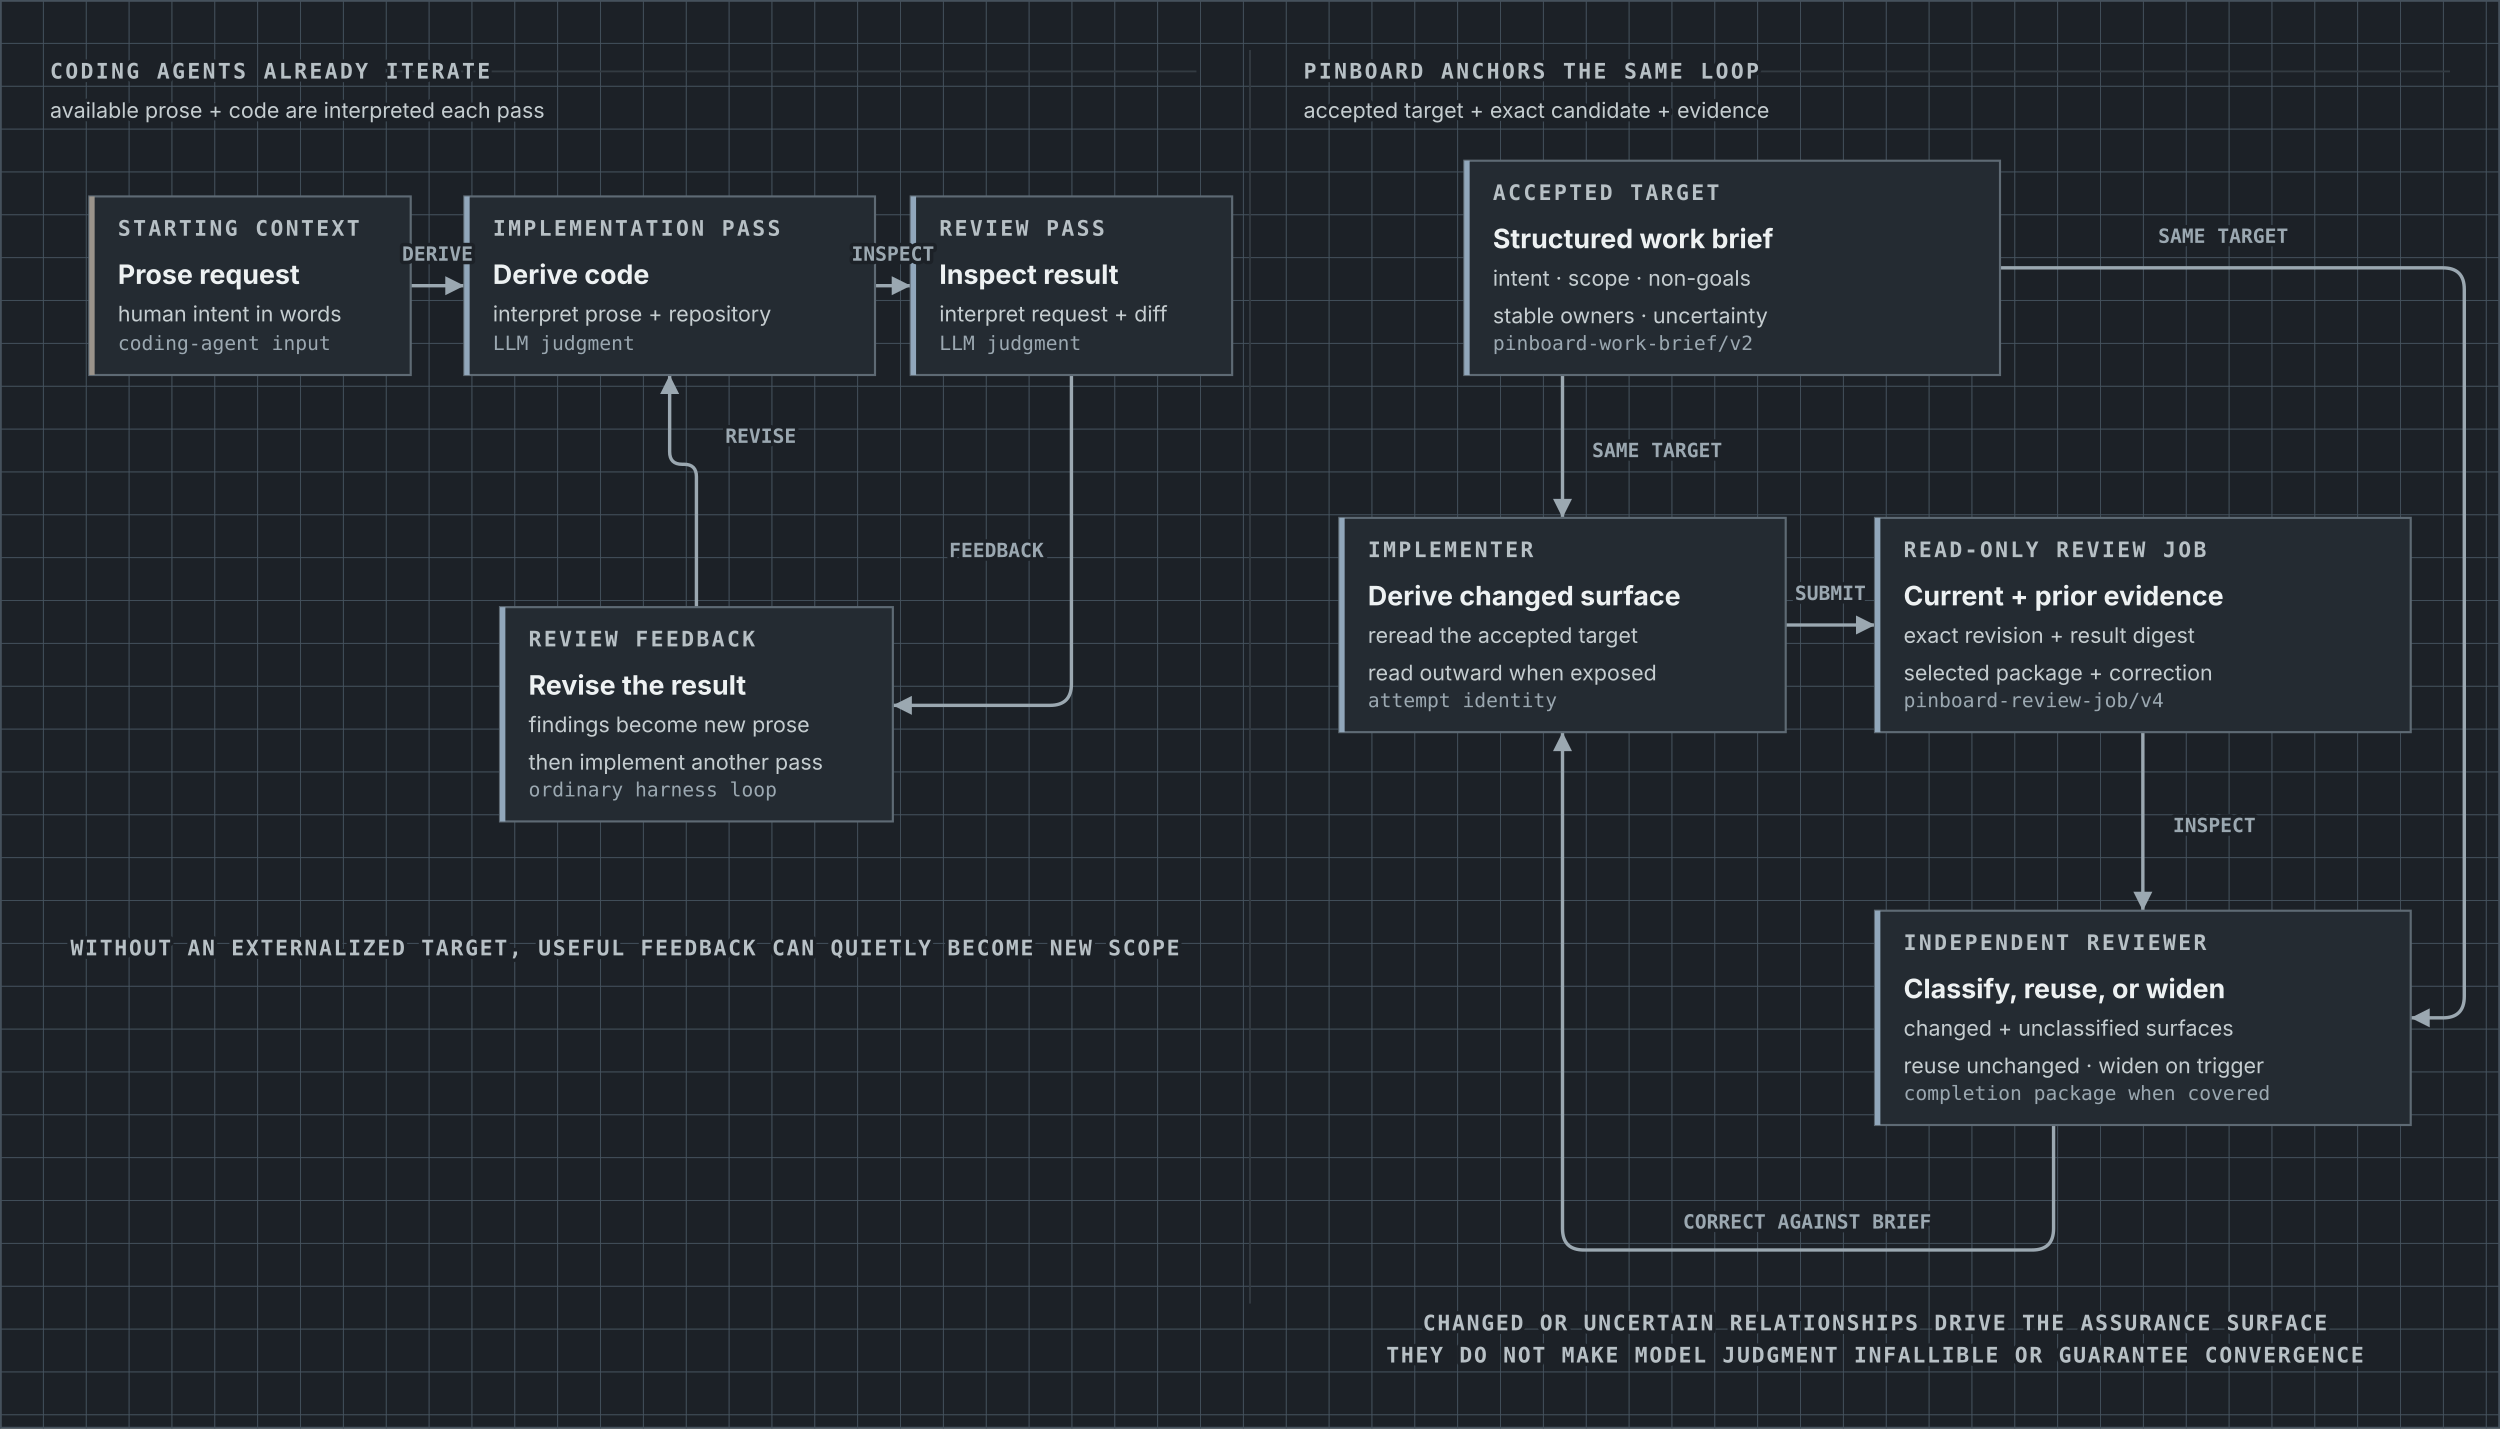
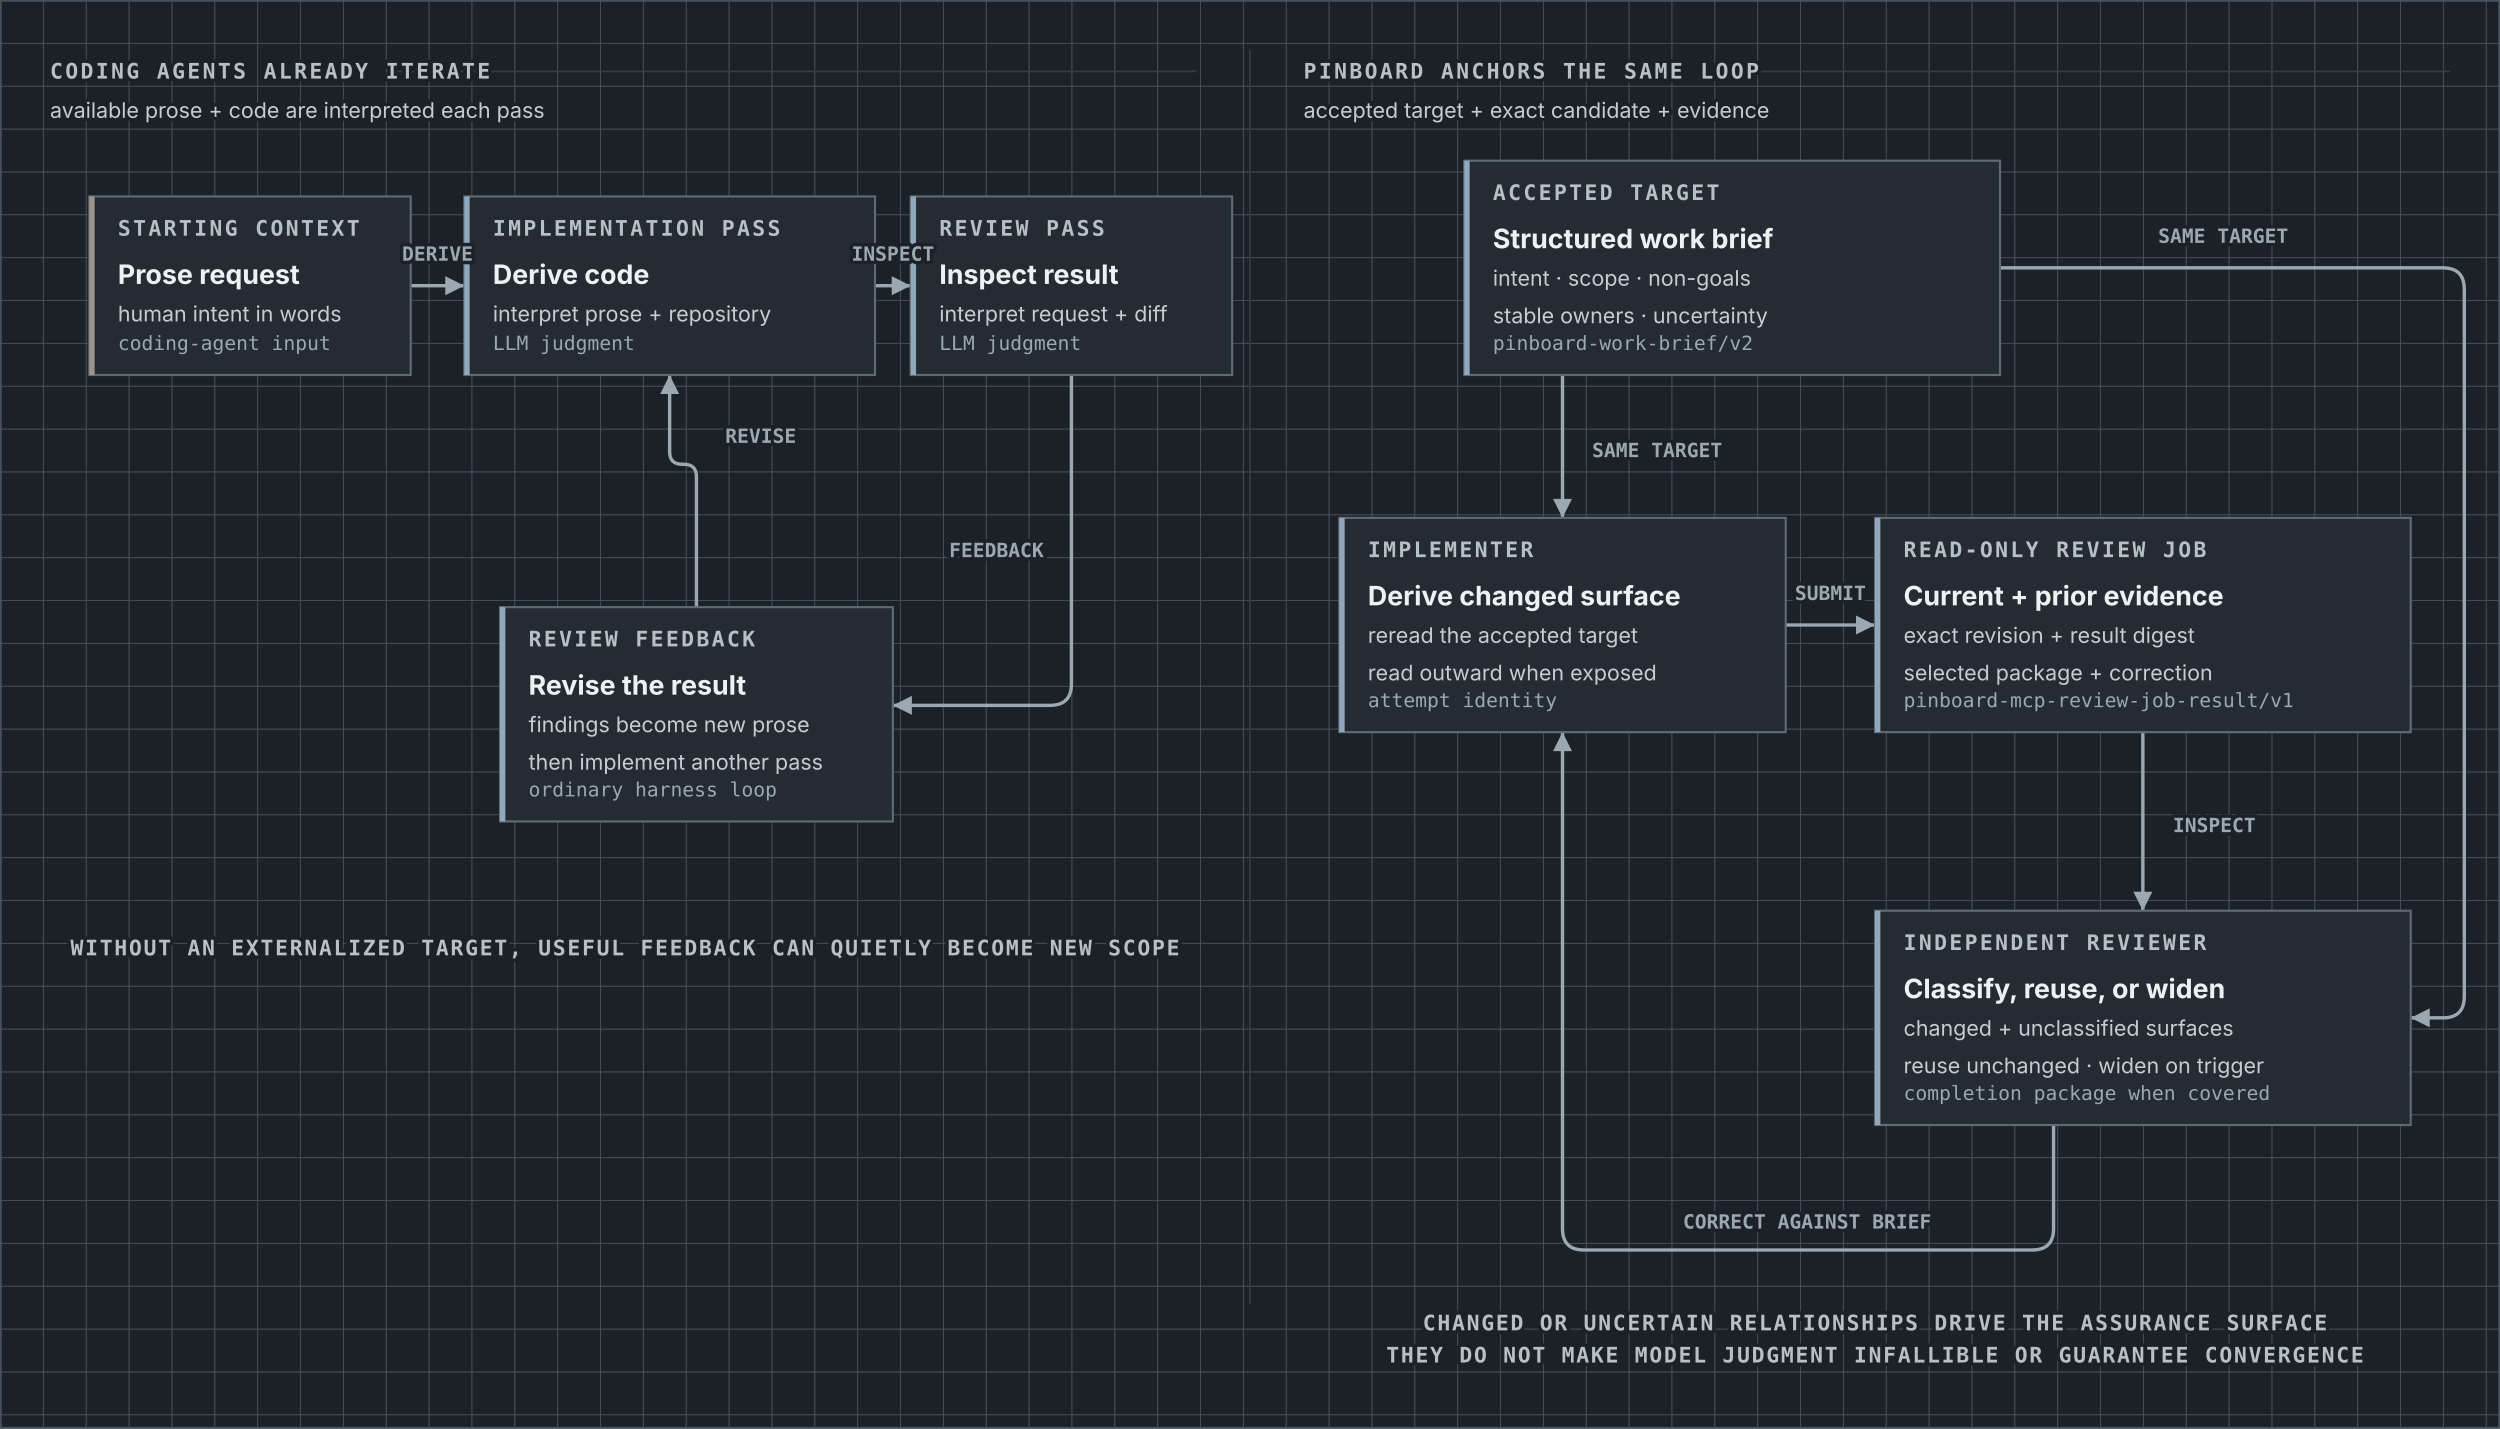
<svg xmlns="http://www.w3.org/2000/svg" role="img" aria-labelledby="title description" viewBox="0 0 1400 800">
  <defs>
    <pattern id="grid" width="24" height="24" patternUnits="userSpaceOnUse">
      <path d="M24 0H0V24" fill="none" stroke="#45535f" stroke-width="1" />
    </pattern>
    <marker id="arrow" viewBox="0 0 10 10" refX="9" refY="5" markerWidth="7" markerHeight="7" orient="auto">
      <path d="M1 1L9 5L1 9Z" fill="#9ba8b1" />
    </marker>
    <style>
      text { font-family: ui-sans-serif, system-ui, -apple-system, BlinkMacSystemFont, "Segoe UI", sans-serif; fill: #edf1f2; }
      .section-label, .box-label, .box-meta, .connector-label, .note-meta { font-family: ui-monospace, SFMono-Regular, Menlo, monospace; }
      .section-label, .box-label { font-size: 12px; font-weight: 700; letter-spacing: 0.11em; fill: #b7c0c5; }
      .section-subtitle { font-size: 12px; fill: #c5cdd0; }
      .guide { stroke: #333b42; stroke-width: 1; }
      .connector { fill: none; stroke: #9ba8b1; stroke-width: 1.9; stroke-linecap: round; }
      .connector-label { font-size: 11px; font-weight: 700; fill: #9ba8b1; }
      .box { fill: #242b32; stroke: #5e6a74; stroke-width: 1.2; }
      .box-title { font-size: 15px; font-weight: 700; }
      .box-body { font-size: 12px; fill: #c5cdd0; }
      .box-meta { font-size: 11px; fill: #9ba8b1; }
      .note { fill: #c5cdd0; }
      .note-meta { font-weight: 700; letter-spacing: 0.08em; fill: #b7c0c5; }
      .canvas-text { paint-order: stroke fill; stroke: #1c2127; stroke-width: 4px; stroke-linejoin: round; }
    </style>
  </defs>
  <rect width="1400" height="800" fill="#1c2127" />
  <rect width="1400" height="800" fill="url(#grid)" />
  <rect x="0.5" y="0.5" width="1399" height="799" fill="none" stroke="#45515c" />
  <line x1="220" y1="40" x2="670" y2="40" class="guide" />
  <line x1="980" y1="40" x2="1372" y2="40" class="guide" />
  <line x1="700" y1="28" x2="700" y2="730" class="guide" />
  <path d="M230 160L260 160" class="connector" marker-end="url(#arrow)" />
  <path d="M490 160L510 160" class="connector" marker-end="url(#arrow)" />
  <path d="M600 210L600 383Q600 395 588 395L500 395" class="connector" marker-end="url(#arrow)" />
  <path d="M390 340L390 267Q390 260 383 260L382 260Q375 260 375 253L375 210" class="connector" marker-end="url(#arrow)" />
  <path d="M875 210L875 290" class="connector" marker-end="url(#arrow)" />
  <path d="M1120 150L1368 150Q1380 150 1380 162L1380 558Q1380 570 1368 570L1350 570" class="connector" marker-end="url(#arrow)" />
  <path d="M1000 350L1050 350" class="connector" marker-end="url(#arrow)" />
  <path d="M1200 410L1200 510" class="connector" marker-end="url(#arrow)" />
  <path d="M1150 630L1150 688Q1150 700 1138 700L887 700Q875 700 875 688L875 410" class="connector" marker-end="url(#arrow)" />
  <rect x="50" y="110" width="180" height="100" class="box" />
  <rect x="50" y="110" width="3" height="100" fill="#9b948b" />
  <rect x="260" y="110" width="230" height="100" class="box" />
  <rect x="260" y="110" width="3" height="100" fill="#91a7bb" />
  <rect x="510" y="110" width="180" height="100" class="box" />
  <rect x="510" y="110" width="3" height="100" fill="#91a7bb" />
  <rect x="280" y="340" width="220" height="120" class="box" />
  <rect x="280" y="340" width="3" height="120" fill="#91a7bb" />
  <rect x="820" y="90" width="300" height="120" class="box" />
  <rect x="820" y="90" width="3" height="120" fill="#91a7bb" />
  <rect x="750" y="290" width="250" height="120" class="box" />
  <rect x="750" y="290" width="3" height="120" fill="#91a7bb" />
  <rect x="1050" y="290" width="300" height="120" class="box" />
  <rect x="1050" y="290" width="3" height="120" fill="#91a7bb" />
  <rect x="1050" y="510" width="300" height="120" class="box" />
  <rect x="1050" y="510" width="3" height="120" fill="#91a7bb" />
  <text x="28" y="44" class="section-label canvas-text">CODING AGENTS ALREADY ITERATE</text>
  <text x="28" y="66" class="section-subtitle canvas-text">available prose + code are interpreted each pass</text>
  <text x="730" y="44" class="section-label canvas-text">PINBOARD ANCHORS THE SAME LOOP</text>
  <text x="730" y="66" class="section-subtitle canvas-text">accepted target + exact candidate + evidence</text>
  <text x="245" y="146" text-anchor="middle" class="connector-label canvas-text">DERIVE</text>
  <text x="500" y="146" text-anchor="middle" class="connector-label canvas-text">INSPECT</text>
  <text x="558" y="312" text-anchor="middle" class="connector-label canvas-text">FEEDBACK</text>
  <text x="426" y="248" text-anchor="middle" class="connector-label canvas-text">REVISE</text>
  <text x="928" y="256" text-anchor="middle" class="connector-label canvas-text">SAME TARGET</text>
  <text x="1245" y="136" text-anchor="middle" class="connector-label canvas-text">SAME TARGET</text>
  <text x="1025" y="336" text-anchor="middle" class="connector-label canvas-text">SUBMIT</text>
  <text x="1240" y="466" text-anchor="middle" class="connector-label canvas-text">INSPECT</text>
  <text x="1012" y="688" text-anchor="middle" class="connector-label canvas-text">CORRECT AGAINST BRIEF</text>
  <text x="66" y="132" class="box-label">STARTING CONTEXT</text>
  <text x="66" y="159" class="box-title">Prose request</text>
  <text x="66" y="180" class="box-body">human intent in words</text>
  <text x="66" y="196" class="box-meta">coding-agent input</text>
  <text x="276" y="132" class="box-label">IMPLEMENTATION PASS</text>
  <text x="276" y="159" class="box-title">Derive code</text>
  <text x="276" y="180" class="box-body">interpret prose + repository</text>
  <text x="276" y="196" class="box-meta">LLM judgment</text>
  <text x="526" y="132" class="box-label">REVIEW PASS</text>
  <text x="526" y="159" class="box-title">Inspect result</text>
  <text x="526" y="180" class="box-body">interpret request + diff</text>
  <text x="526" y="196" class="box-meta">LLM judgment</text>
  <text x="296" y="362" class="box-label">REVIEW FEEDBACK</text>
  <text x="296" y="389" class="box-title">Revise the result</text>
  <text x="296" y="410" class="box-body">findings become new prose</text>
  <text x="296" y="431" class="box-body">then implement another pass</text>
  <text x="296" y="446" class="box-meta">ordinary harness loop</text>
  <text x="836" y="112" class="box-label">ACCEPTED TARGET</text>
  <text x="836" y="139" class="box-title">Structured work brief</text>
  <text x="836" y="160" class="box-body">intent · scope · non-goals</text>
  <text x="836" y="181" class="box-body">stable owners · uncertainty</text>
  <text x="836" y="196" class="box-meta">pinboard-work-brief/v2</text>
  <text x="766" y="312" class="box-label">IMPLEMENTER</text>
  <text x="766" y="339" class="box-title">Derive changed surface</text>
  <text x="766" y="360" class="box-body">reread the accepted target</text>
  <text x="766" y="381" class="box-body">read outward when exposed</text>
  <text x="766" y="396" class="box-meta">attempt identity</text>
  <text x="1066" y="312" class="box-label">READ-ONLY REVIEW JOB</text>
  <text x="1066" y="339" class="box-title">Current + prior evidence</text>
  <text x="1066" y="360" class="box-body">exact revision + result digest</text>
  <text x="1066" y="381" class="box-body">selected package + correction</text>
-   <text x="1066" y="396" class="box-meta">pinboard-review-job/v4</text>
+   <text x="1066" y="396" class="box-meta">pinboard-mcp-review-job-result/v1</text>
  <text x="1066" y="532" class="box-label">INDEPENDENT REVIEWER</text>
  <text x="1066" y="559" class="box-title">Classify, reuse, or widen</text>
  <text x="1066" y="580" class="box-body">changed + unclassified surfaces</text>
  <text x="1066" y="601" class="box-body">reuse unchanged · widen on trigger</text>
  <text x="1066" y="616" class="box-meta">completion package when covered</text>
  <text x="350" y="535" text-anchor="middle" font-size="12" class="note-meta canvas-text">WITHOUT AN EXTERNALIZED TARGET, USEFUL FEEDBACK CAN QUIETLY BECOME NEW SCOPE</text>
  <text x="1050" y="745" text-anchor="middle" font-size="12" class="note-meta canvas-text">CHANGED OR UNCERTAIN RELATIONSHIPS DRIVE THE ASSURANCE SURFACE</text>
  <text x="1050" y="763" text-anchor="middle" font-size="12" class="note-meta canvas-text">THEY DO NOT MAKE MODEL JUDGMENT INFALLIBLE OR GUARANTEE CONVERGENCE</text>
</svg>
